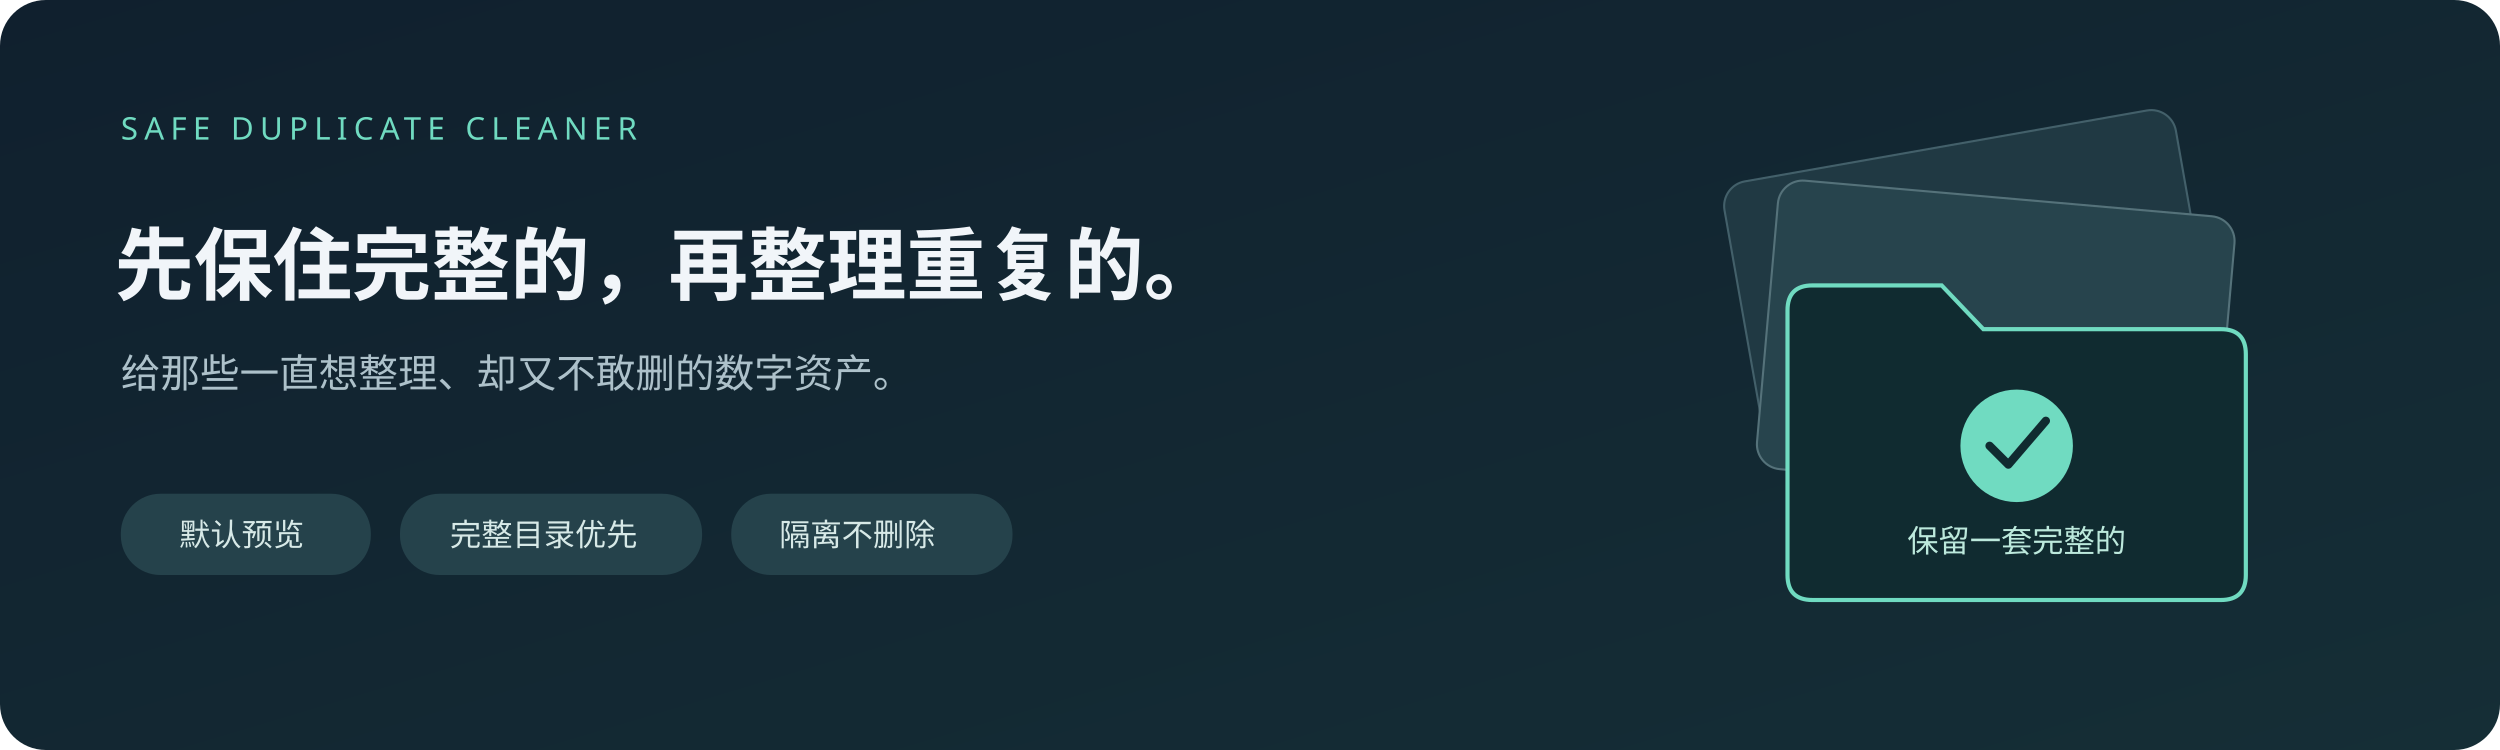
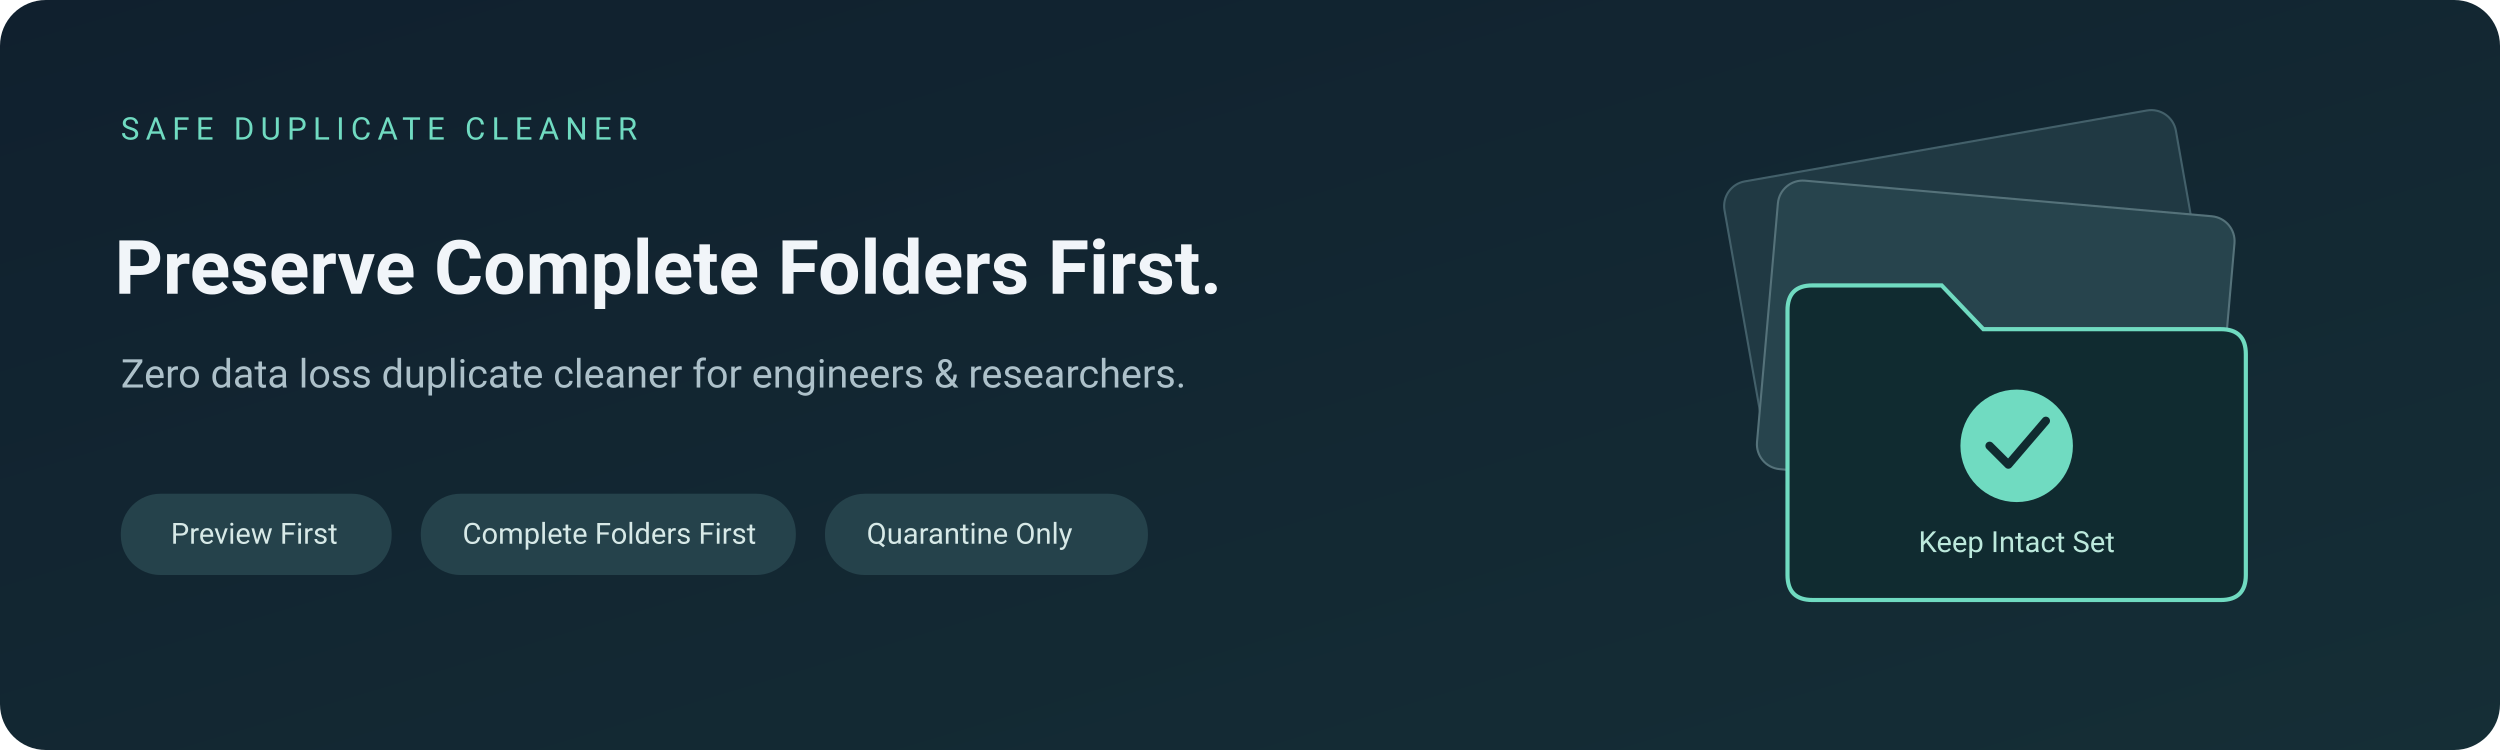
<svg xmlns="http://www.w3.org/2000/svg" width="1200" height="360" viewBox="0 0 1200 360" role="img" aria-labelledby="title desc">
  <defs>
    <linearGradient id="bg" x2="1" y2="1">
      <stop stop-color="#10202e" />
      <stop offset="1" stop-color="#152e36" />
    </linearGradient>
  </defs>
  <rect width="1200" height="360" rx="22" fill="url(#bg)" />
-   <g font-family="Segoe UI, Microsoft YaHei, sans-serif">
+   <g font-family="Segoe UI, -apple-system, BlinkMacSystemFont, Roboto, Helvetica, Arial, sans-serif">
    <text x="58" y="67" fill="#70dbc1" font-size="15" letter-spacing="3">SAFE DUPLICATE CLEANER</text>
-     <text x="55" y="141" fill="#f1f5f9" font-size="38" font-weight="700">先保住完整的，再整理重复的。</text>
-     <text x="58" y="186" fill="#adc1ca" font-size="19">给那些一直想整理、却又不敢删的数字资产。</text>
-     <g font-size="15" fill="#d7e9e7">
-       <rect x="58" y="237" width="120" height="39" rx="19" fill="#25424b" />
-       <text x="86" y="262">默认预览</text>
-       <rect x="192" y="237" width="145" height="39" rx="19" fill="#25424b" />
-       <text x="216" y="262">完整目录优先</text>
-       <rect x="351" y="237" width="135" height="39" rx="19" fill="#25424b" />
-       <text x="374" y="262">隔离不删除</text>
+     <text x="55" y="141" fill="#f1f5f9" font-size="36" font-weight="700">Preserve Complete Folders First.</text>
+     <text x="58" y="186" fill="#adc1ca" font-size="19">Zero data loss duplicate cleaner for engineers &amp; researchers.</text>
+     <g font-size="14" fill="#d7e9e7">
+       <rect x="58" y="237" width="130" height="39" rx="19" fill="#25424b" />
+       <text x="82" y="261">Preview First</text>
+       <rect x="202" y="237" width="180" height="39" rx="19" fill="#25424b" />
+       <text x="222" y="261">Complete Folders First</text>
+       <rect x="396" y="237" width="155" height="39" rx="19" fill="#25424b" />
+       <text x="416" y="261">Quarantine Only</text>
    </g>
    <g transform="translate(858 69)">
      <rect x="-22" y="0" width="220" height="139" rx="12" fill="#203943" stroke="#43606a" transform="rotate(-10 88 69)" />
      <rect x="-10" y="26" width="220" height="139" rx="12" fill="#27444d" stroke="#55727a" transform="rotate(5 100 95)" />
      <path d="M0 80 Q0 68 12 68 H74 L94 89 H208 Q220 89 220 101 V207 Q220 219 208 219 H12 Q0 219 0 207Z" fill="#102b30" stroke="#70dbc1" stroke-width="2" />
      <circle cx="110" cy="145" r="27" fill="#70dbc1" />
      <path d="m97 145 9 9 18-21" fill="none" stroke="#102b30" stroke-width="4" stroke-linecap="round" stroke-linejoin="round" />
-       <text x="110" y="196" text-anchor="middle" fill="#bce9dc" font-size="15">保留一套完整的</text>
+       <text x="110" y="196" text-anchor="middle" fill="#bce9dc" font-size="14">Keep Intact Set</text>
    </g>
  </g>
</svg>
